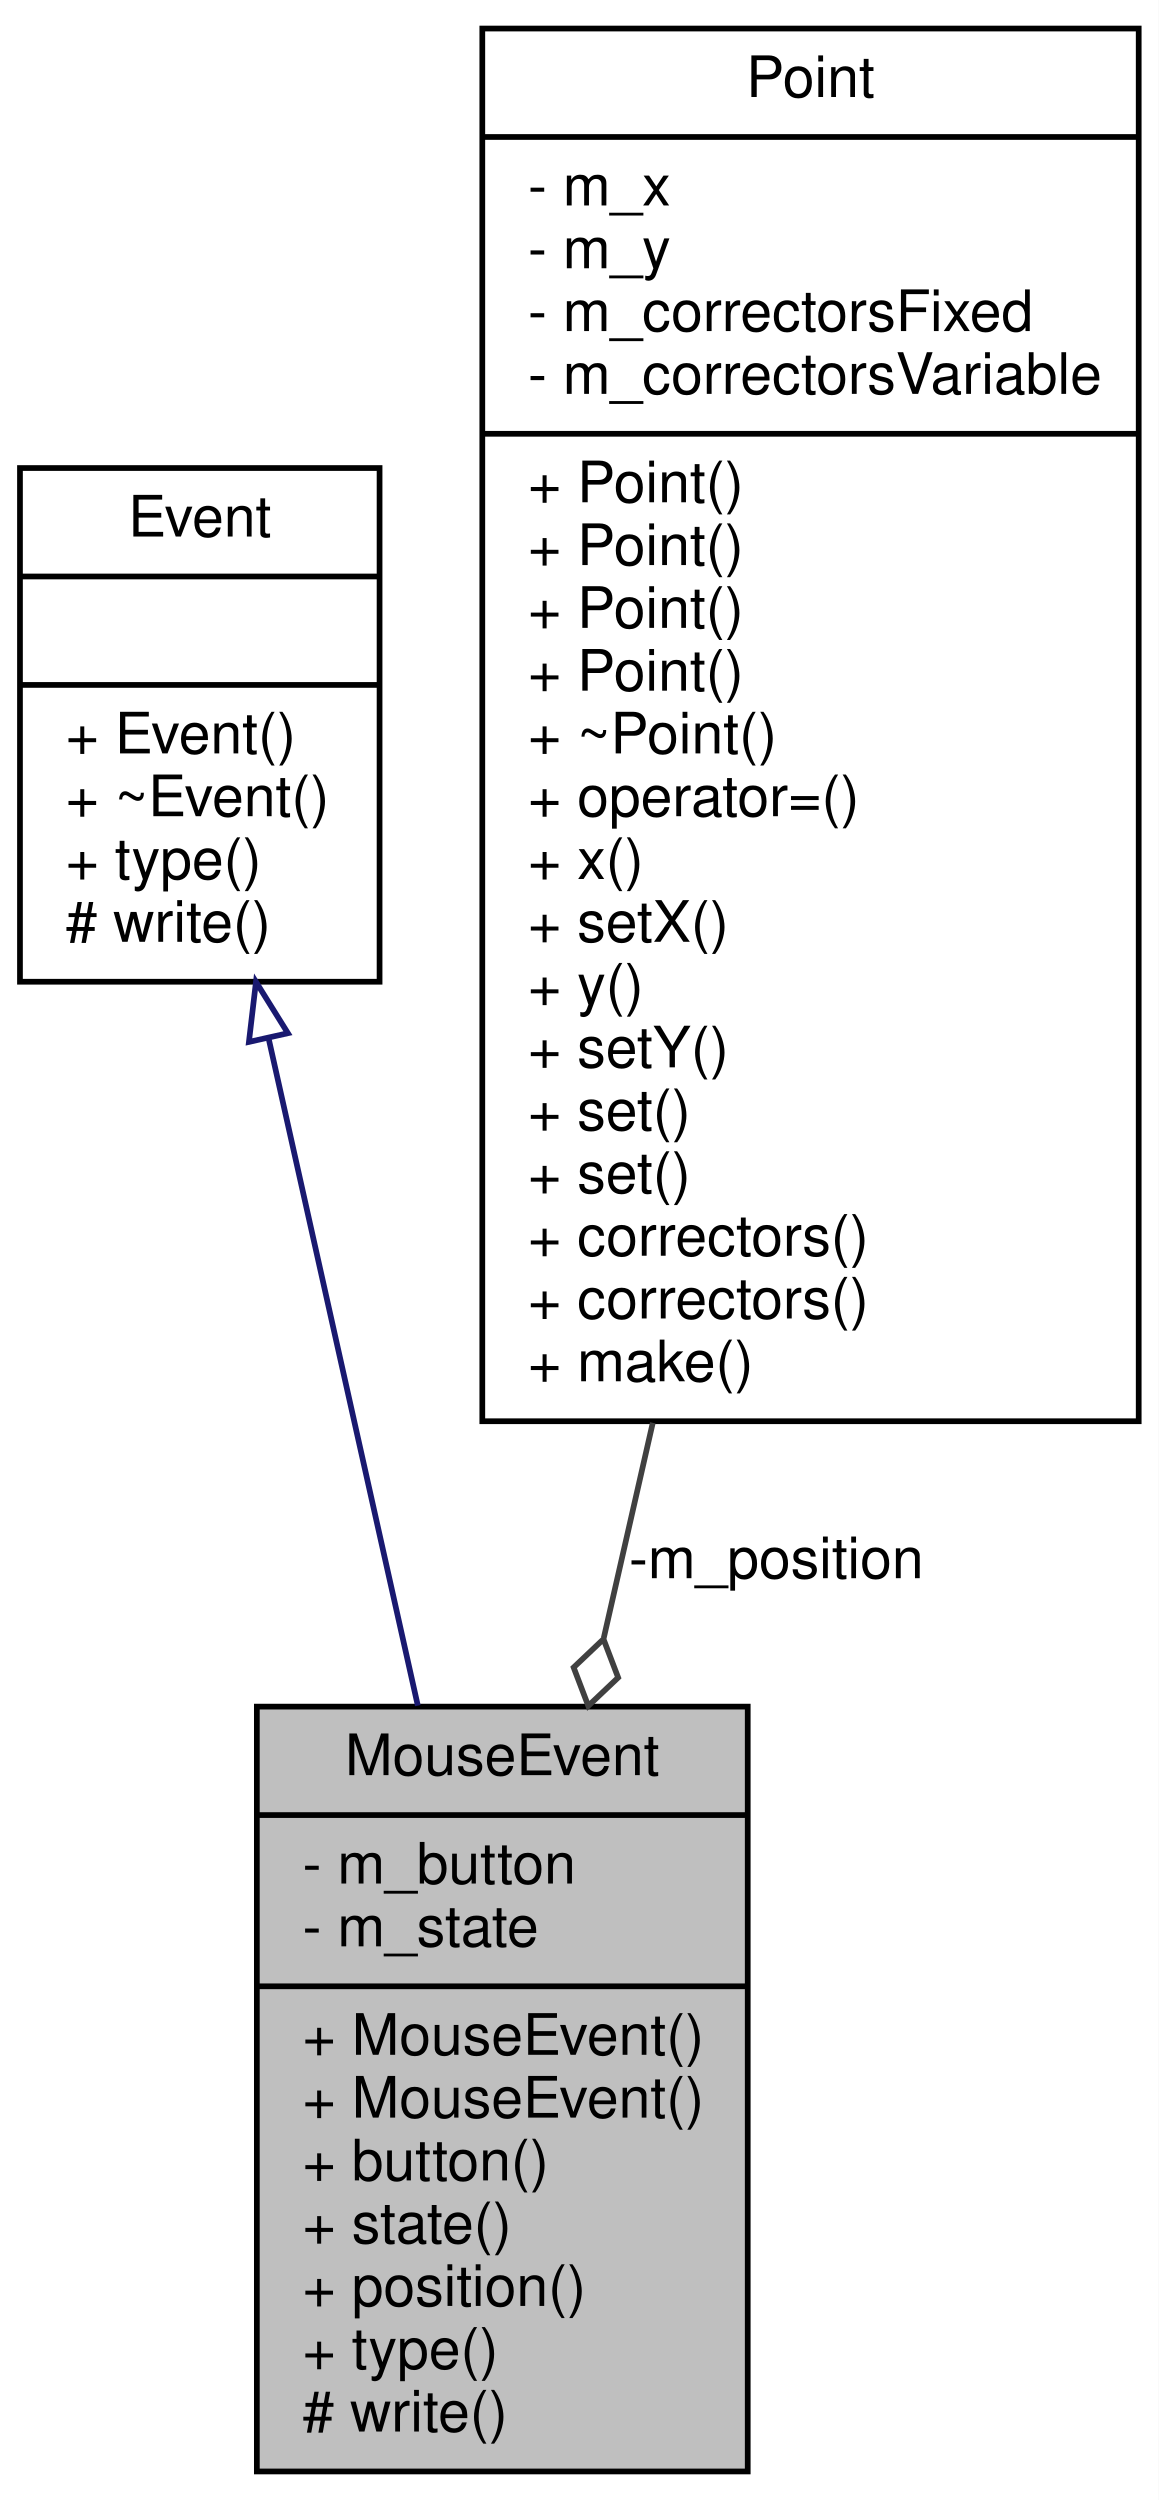
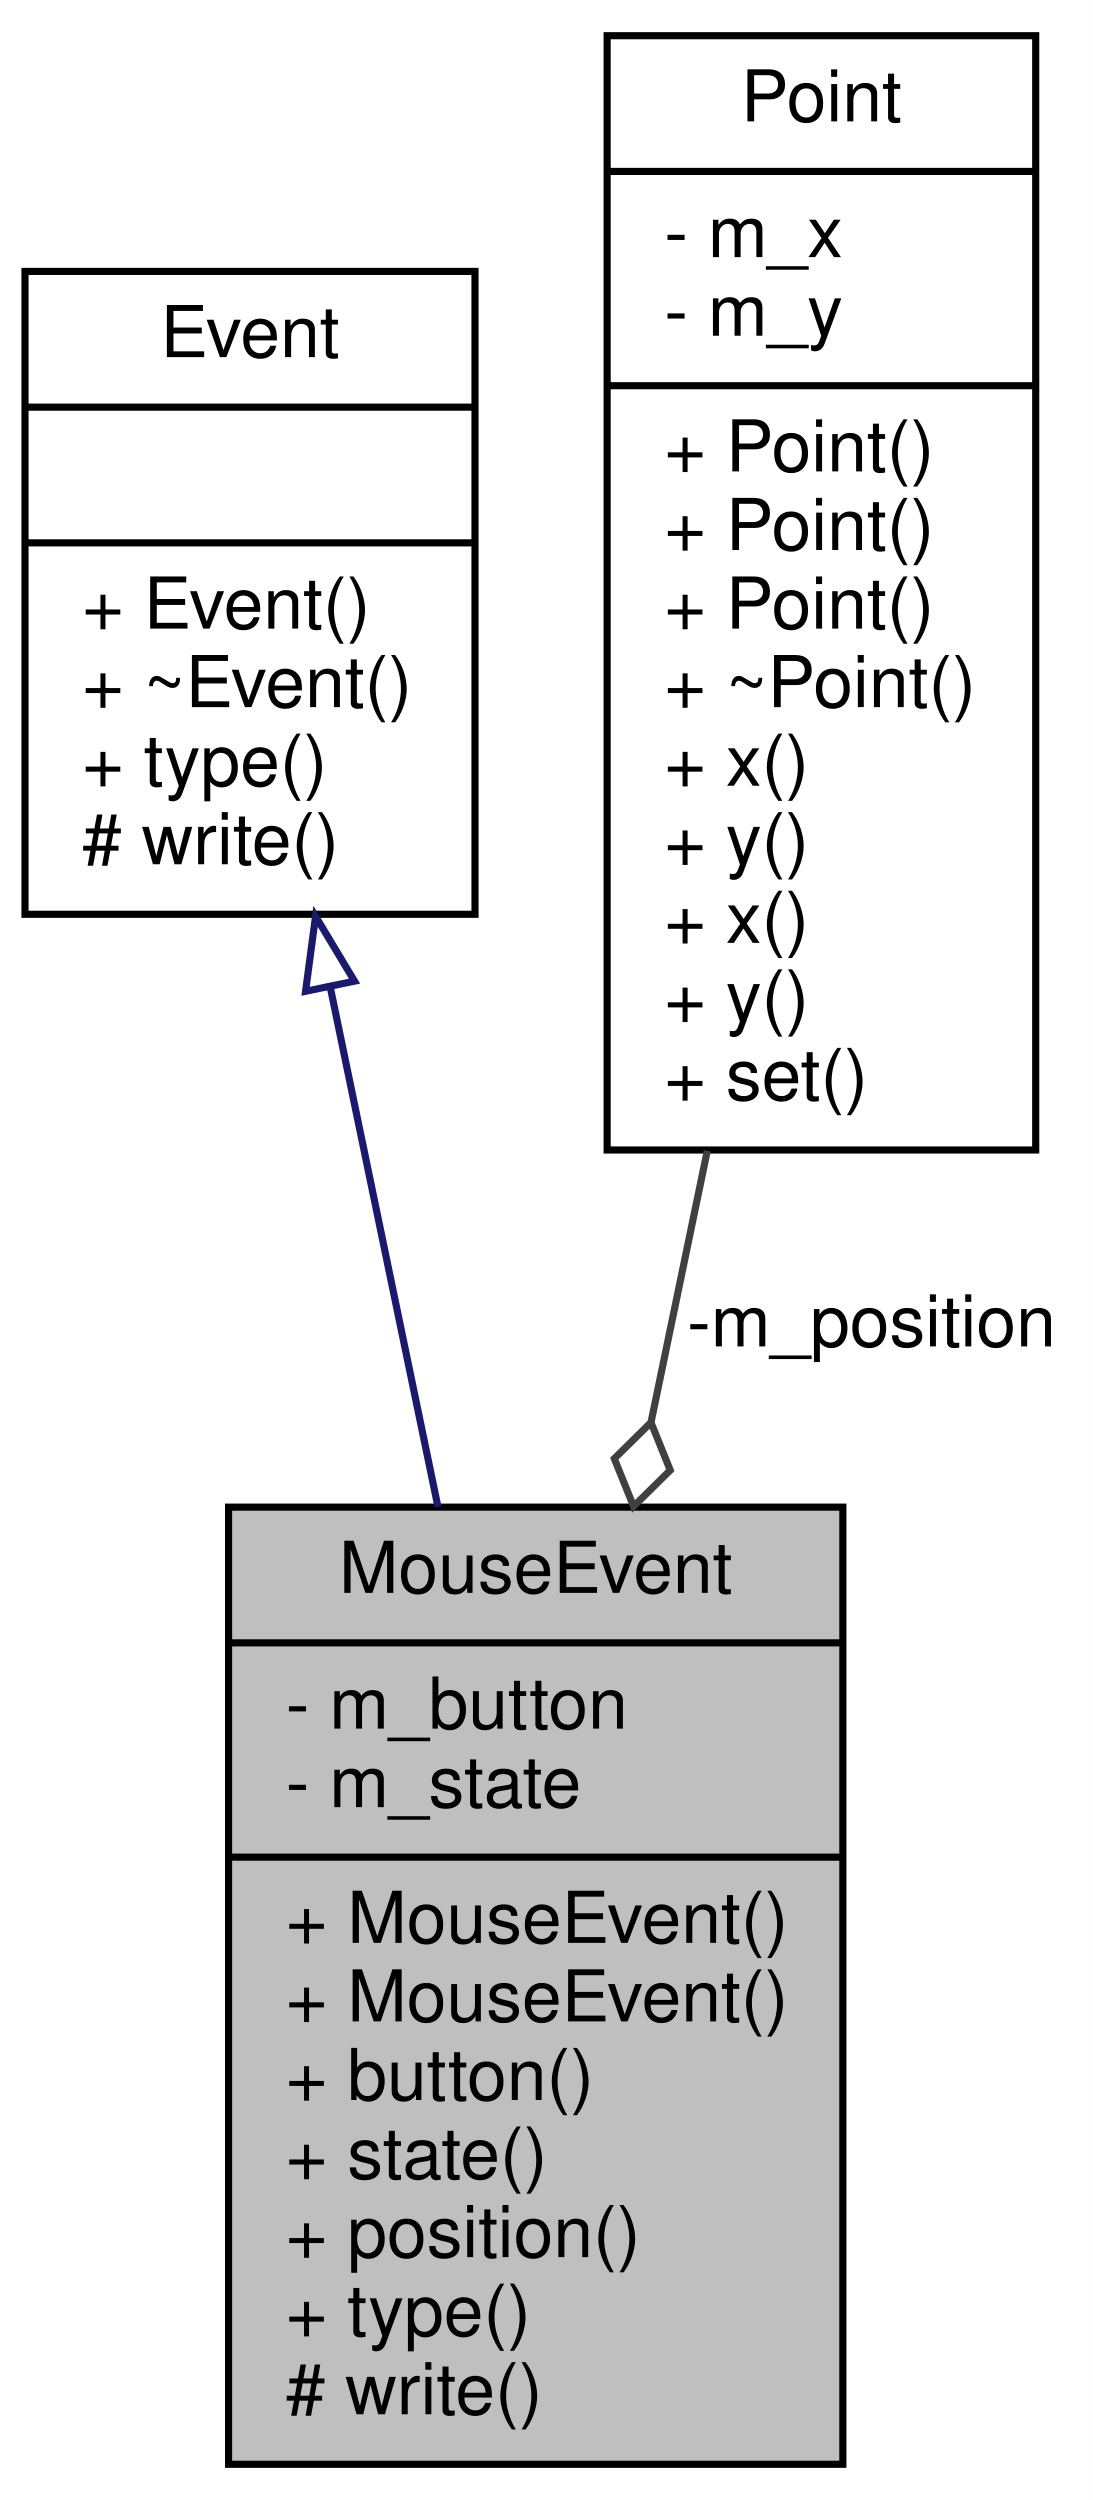
- <svg xmlns="http://www.w3.org/2000/svg" xmlns:xlink="http://www.w3.org/1999/xlink" width="203pt" height="438pt" viewBox="0.00 0.00 203.00 438.00">
-   <g id="graph0" class="graph" transform="scale(1 1) rotate(0) translate(4 434)">
-     <polygon fill="white" stroke="none" points="-4,4 -4,-434 199,-434 199,4 -4,4" />
+ <svg xmlns="http://www.w3.org/2000/svg" xmlns:xlink="http://www.w3.org/1999/xlink" width="153pt" height="350pt" viewBox="0.00 0.00 153.00 350.00">
+   <g id="graph0" class="graph" transform="scale(1 1) rotate(0) translate(4 346)">
+     <polygon fill="white" stroke="none" points="-4,4 -4,-346 149,-346 149,4 -4,4" />
    <g id="node1" class="node">
-       <polygon fill="#bfbfbf" stroke="black" points="41,-1 41,-135 127,-135 127,-1 41,-1" />
-       <text text-anchor="middle" x="84" y="-123" font-family="Helvetica,sans-Serif" font-size="10.00">MouseEvent</text>
-       <polyline fill="none" stroke="black" points="41,-116 127,-116 " />
-       <text text-anchor="start" x="49" y="-104" font-family="Helvetica,sans-Serif" font-size="10.00">- m_button</text>
-       <text text-anchor="start" x="49" y="-93" font-family="Helvetica,sans-Serif" font-size="10.00">- m_state</text>
-       <polyline fill="none" stroke="black" points="41,-86 127,-86 " />
-       <text text-anchor="start" x="49" y="-74" font-family="Helvetica,sans-Serif" font-size="10.00">+ MouseEvent()</text>
-       <text text-anchor="start" x="49" y="-63" font-family="Helvetica,sans-Serif" font-size="10.00">+ MouseEvent()</text>
-       <text text-anchor="start" x="49" y="-52" font-family="Helvetica,sans-Serif" font-size="10.00">+ button()</text>
-       <text text-anchor="start" x="49" y="-41" font-family="Helvetica,sans-Serif" font-size="10.00">+ state()</text>
-       <text text-anchor="start" x="49" y="-30" font-family="Helvetica,sans-Serif" font-size="10.00">+ position()</text>
-       <text text-anchor="start" x="49" y="-19" font-family="Helvetica,sans-Serif" font-size="10.00">+ type()</text>
-       <text text-anchor="start" x="49" y="-8" font-family="Helvetica,sans-Serif" font-size="10.00"># write()</text>
+       <polygon fill="#bfbfbf" stroke="black" points="28,-1 28,-135 114,-135 114,-1 28,-1" />
+       <text text-anchor="middle" x="71" y="-123" font-family="Helvetica,sans-Serif" font-size="10.00">MouseEvent</text>
+       <polyline fill="none" stroke="black" points="28,-116 114,-116 " />
+       <text text-anchor="start" x="36" y="-104" font-family="Helvetica,sans-Serif" font-size="10.00">- m_button</text>
+       <text text-anchor="start" x="36" y="-93" font-family="Helvetica,sans-Serif" font-size="10.00">- m_state</text>
+       <polyline fill="none" stroke="black" points="28,-86 114,-86 " />
+       <text text-anchor="start" x="36" y="-74" font-family="Helvetica,sans-Serif" font-size="10.00">+ MouseEvent()</text>
+       <text text-anchor="start" x="36" y="-63" font-family="Helvetica,sans-Serif" font-size="10.00">+ MouseEvent()</text>
+       <text text-anchor="start" x="36" y="-52" font-family="Helvetica,sans-Serif" font-size="10.00">+ button()</text>
+       <text text-anchor="start" x="36" y="-41" font-family="Helvetica,sans-Serif" font-size="10.00">+ state()</text>
+       <text text-anchor="start" x="36" y="-30" font-family="Helvetica,sans-Serif" font-size="10.00">+ position()</text>
+       <text text-anchor="start" x="36" y="-19" font-family="Helvetica,sans-Serif" font-size="10.00">+ type()</text>
+       <text text-anchor="start" x="36" y="-8" font-family="Helvetica,sans-Serif" font-size="10.00"># write()</text>
    </g>
    <g id="node2" class="node">
      <g id="a_node2">
        <a xlink:href="class_event.html" target="_top" xlink:title="Permet la gestion des evenements. ">
-           <polygon fill="white" stroke="black" points="-0.5,-262 -0.5,-352 62.5,-352 62.5,-262 -0.5,-262" />
-           <text text-anchor="middle" x="31" y="-340" font-family="Helvetica,sans-Serif" font-size="10.00">Event</text>
-           <polyline fill="none" stroke="black" points="-0.5,-333 62.5,-333 " />
-           <text text-anchor="middle" x="31" y="-321" font-family="Helvetica,sans-Serif" font-size="10.00"> </text>
-           <polyline fill="none" stroke="black" points="-0.5,-314 62.5,-314 " />
-           <text text-anchor="start" x="7.5" y="-302" font-family="Helvetica,sans-Serif" font-size="10.00">+ Event()</text>
-           <text text-anchor="start" x="7.5" y="-291" font-family="Helvetica,sans-Serif" font-size="10.00">+ ~Event()</text>
-           <text text-anchor="start" x="7.5" y="-280" font-family="Helvetica,sans-Serif" font-size="10.00">+ type()</text>
-           <text text-anchor="start" x="7.5" y="-269" font-family="Helvetica,sans-Serif" font-size="10.00"># write()</text>
+           <polygon fill="white" stroke="black" points="-0.5,-218 -0.5,-308 62.5,-308 62.5,-218 -0.5,-218" />
+           <text text-anchor="middle" x="31" y="-296" font-family="Helvetica,sans-Serif" font-size="10.00">Event</text>
+           <polyline fill="none" stroke="black" points="-0.5,-289 62.5,-289 " />
+           <text text-anchor="middle" x="31" y="-277" font-family="Helvetica,sans-Serif" font-size="10.00"> </text>
+           <polyline fill="none" stroke="black" points="-0.5,-270 62.5,-270 " />
+           <text text-anchor="start" x="7.5" y="-258" font-family="Helvetica,sans-Serif" font-size="10.00">+ Event()</text>
+           <text text-anchor="start" x="7.5" y="-247" font-family="Helvetica,sans-Serif" font-size="10.00">+ ~Event()</text>
+           <text text-anchor="start" x="7.5" y="-236" font-family="Helvetica,sans-Serif" font-size="10.00">+ type()</text>
+           <text text-anchor="start" x="7.5" y="-225" font-family="Helvetica,sans-Serif" font-size="10.00"># write()</text>
        </a>
      </g>
    </g>
    <g id="edge1" class="edge">
-       <path fill="none" stroke="midnightblue" d="M43.069,-252.033C50.826,-217.342 60.958,-172.035 69.201,-135.178" />
-       <polygon fill="none" stroke="midnightblue" points="39.611,-251.455 40.845,-261.978 46.443,-252.982 39.611,-251.455" />
+       <path fill="none" stroke="midnightblue" d="M42.264,-207.651C46.939,-185.094 52.407,-158.713 57.31,-135.053" />
+       <polygon fill="none" stroke="midnightblue" points="38.779,-207.22 40.177,-217.722 45.633,-208.64 38.779,-207.22" />
    </g>
    <g id="node3" class="node">
      <g id="a_node3">
        <a xlink:href="class_point.html" target="_top" xlink:title="Représente un point (x, y) ">
-           <polygon fill="white" stroke="black" points="80.5,-185 80.5,-429 195.5,-429 195.5,-185 80.5,-185" />
-           <text text-anchor="middle" x="138" y="-417" font-family="Helvetica,sans-Serif" font-size="10.00">Point</text>
-           <polyline fill="none" stroke="black" points="80.5,-410 195.5,-410 " />
-           <text text-anchor="start" x="88.5" y="-398" font-family="Helvetica,sans-Serif" font-size="10.00">- m_x</text>
-           <text text-anchor="start" x="88.5" y="-387" font-family="Helvetica,sans-Serif" font-size="10.00">- m_y</text>
-           <text text-anchor="start" x="88.5" y="-376" font-family="Helvetica,sans-Serif" font-size="10.00">- m_correctorsFixed</text>
-           <text text-anchor="start" x="88.5" y="-365" font-family="Helvetica,sans-Serif" font-size="10.00">- m_correctorsVariable</text>
-           <polyline fill="none" stroke="black" points="80.5,-358 195.5,-358 " />
-           <text text-anchor="start" x="88.5" y="-346" font-family="Helvetica,sans-Serif" font-size="10.00">+ Point()</text>
-           <text text-anchor="start" x="88.5" y="-335" font-family="Helvetica,sans-Serif" font-size="10.00">+ Point()</text>
-           <text text-anchor="start" x="88.5" y="-324" font-family="Helvetica,sans-Serif" font-size="10.00">+ Point()</text>
-           <text text-anchor="start" x="88.5" y="-313" font-family="Helvetica,sans-Serif" font-size="10.00">+ Point()</text>
-           <text text-anchor="start" x="88.5" y="-302" font-family="Helvetica,sans-Serif" font-size="10.00">+ ~Point()</text>
-           <text text-anchor="start" x="88.5" y="-291" font-family="Helvetica,sans-Serif" font-size="10.00">+ operator=()</text>
-           <text text-anchor="start" x="88.5" y="-280" font-family="Helvetica,sans-Serif" font-size="10.00">+ x()</text>
-           <text text-anchor="start" x="88.5" y="-269" font-family="Helvetica,sans-Serif" font-size="10.00">+ setX()</text>
-           <text text-anchor="start" x="88.5" y="-258" font-family="Helvetica,sans-Serif" font-size="10.00">+ y()</text>
-           <text text-anchor="start" x="88.5" y="-247" font-family="Helvetica,sans-Serif" font-size="10.00">+ setY()</text>
-           <text text-anchor="start" x="88.5" y="-236" font-family="Helvetica,sans-Serif" font-size="10.00">+ set()</text>
-           <text text-anchor="start" x="88.5" y="-225" font-family="Helvetica,sans-Serif" font-size="10.00">+ set()</text>
-           <text text-anchor="start" x="88.5" y="-214" font-family="Helvetica,sans-Serif" font-size="10.00">+ correctors()</text>
-           <text text-anchor="start" x="88.5" y="-203" font-family="Helvetica,sans-Serif" font-size="10.00">+ correctors()</text>
-           <text text-anchor="start" x="88.5" y="-192" font-family="Helvetica,sans-Serif" font-size="10.00">+ make()</text>
+           <polygon fill="white" stroke="black" points="81,-185 81,-341 141,-341 141,-185 81,-185" />
+           <text text-anchor="middle" x="111" y="-329" font-family="Helvetica,sans-Serif" font-size="10.00">Point</text>
+           <polyline fill="none" stroke="black" points="81,-322 141,-322 " />
+           <text text-anchor="start" x="89" y="-310" font-family="Helvetica,sans-Serif" font-size="10.00">- m_x</text>
+           <text text-anchor="start" x="89" y="-299" font-family="Helvetica,sans-Serif" font-size="10.00">- m_y</text>
+           <polyline fill="none" stroke="black" points="81,-292 141,-292 " />
+           <text text-anchor="start" x="89" y="-280" font-family="Helvetica,sans-Serif" font-size="10.00">+ Point()</text>
+           <text text-anchor="start" x="89" y="-269" font-family="Helvetica,sans-Serif" font-size="10.00">+ Point()</text>
+           <text text-anchor="start" x="89" y="-258" font-family="Helvetica,sans-Serif" font-size="10.00">+ Point()</text>
+           <text text-anchor="start" x="89" y="-247" font-family="Helvetica,sans-Serif" font-size="10.00">+ ~Point()</text>
+           <text text-anchor="start" x="89" y="-236" font-family="Helvetica,sans-Serif" font-size="10.00">+ x()</text>
+           <text text-anchor="start" x="89" y="-225" font-family="Helvetica,sans-Serif" font-size="10.00">+ y()</text>
+           <text text-anchor="start" x="89" y="-214" font-family="Helvetica,sans-Serif" font-size="10.00">+ x()</text>
+           <text text-anchor="start" x="89" y="-203" font-family="Helvetica,sans-Serif" font-size="10.00">+ y()</text>
+           <text text-anchor="start" x="89" y="-192" font-family="Helvetica,sans-Serif" font-size="10.00">+ set()</text>
        </a>
      </g>
    </g>
    <g id="edge2" class="edge">
-       <path fill="none" stroke="#404040" d="M110.367,-184.723C107.448,-171.911 104.539,-159.142 101.776,-147.016" />
-       <polygon fill="none" stroke="#404040" points="101.733,-146.826 96.5,-141.865 99.067,-135.126 104.3,-140.087 101.733,-146.826" />
-       <text text-anchor="middle" x="132" y="-157.5" font-family="Helvetica,sans-Serif" font-size="10.00"> -m_position</text>
+       <path fill="none" stroke="#404040" d="M95.019,-184.889C92.43,-172.397 89.747,-159.453 87.154,-146.941" />
+       <polygon fill="none" stroke="#404040" points="87.136,-146.857 82.002,-141.794 84.701,-135.107 89.835,-140.17 87.136,-146.857" />
+       <text text-anchor="middle" x="118" y="-157.5" font-family="Helvetica,sans-Serif" font-size="10.00"> -m_position</text>
    </g>
  </g>
</svg>
